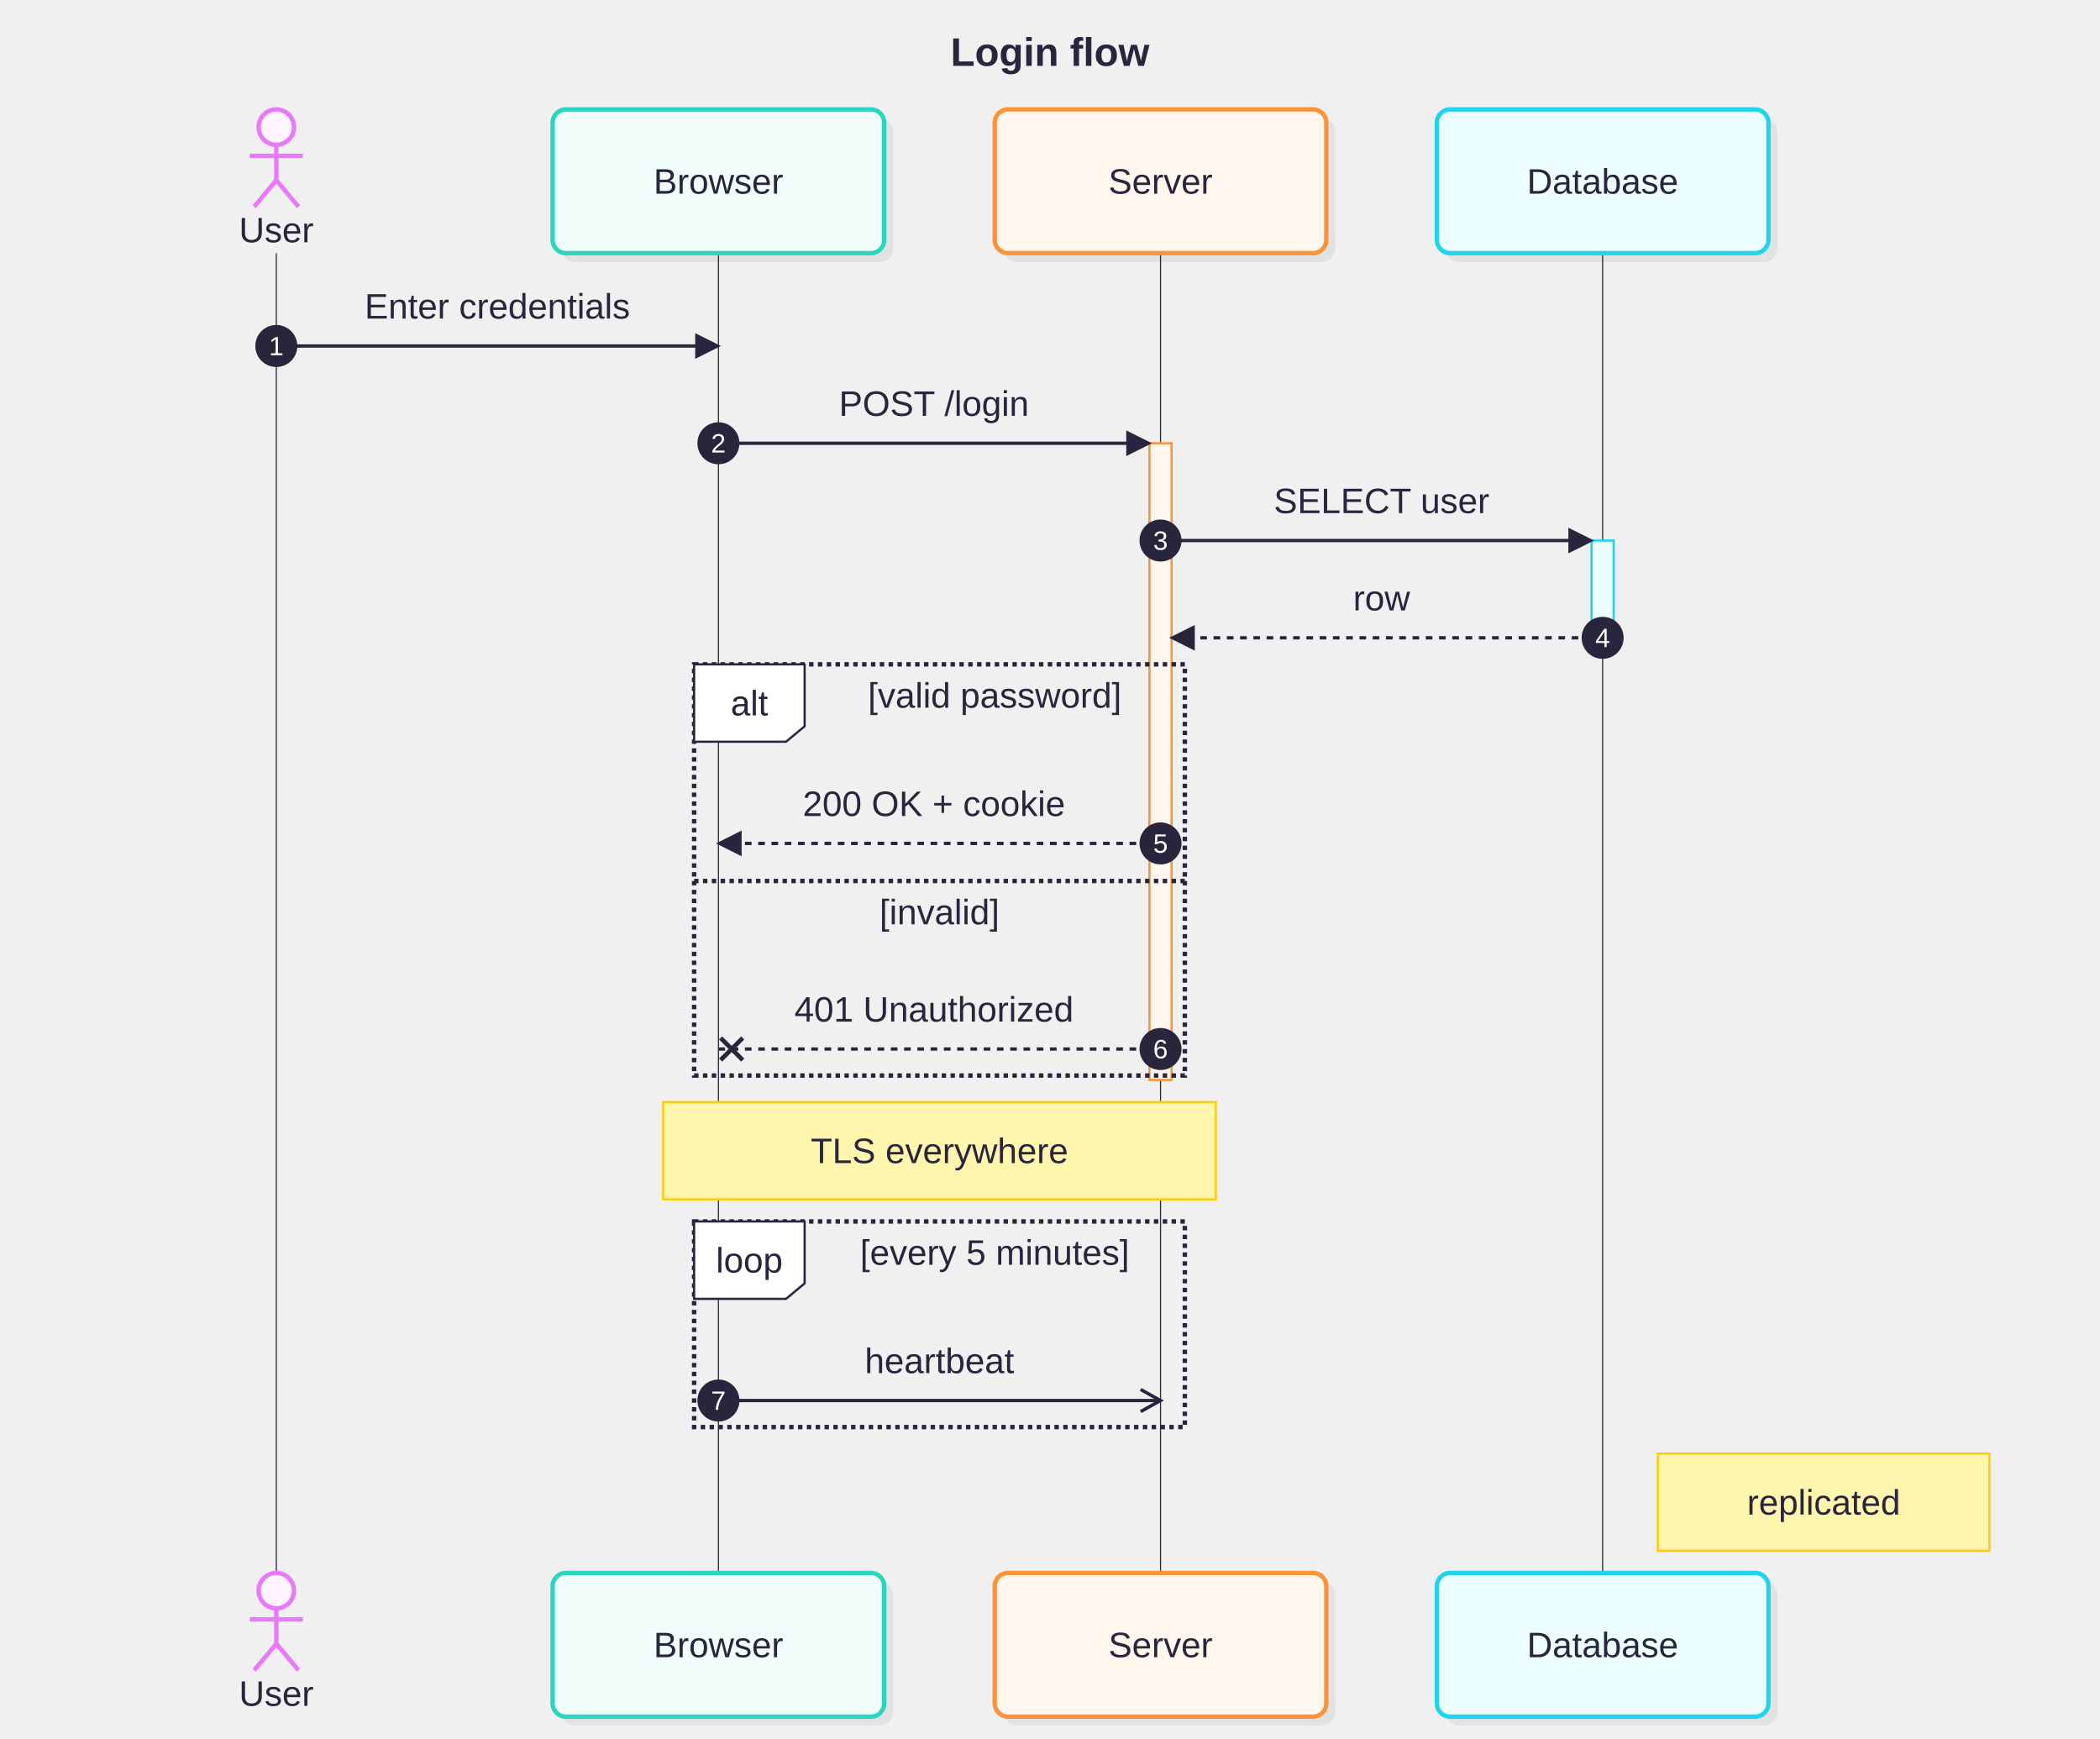
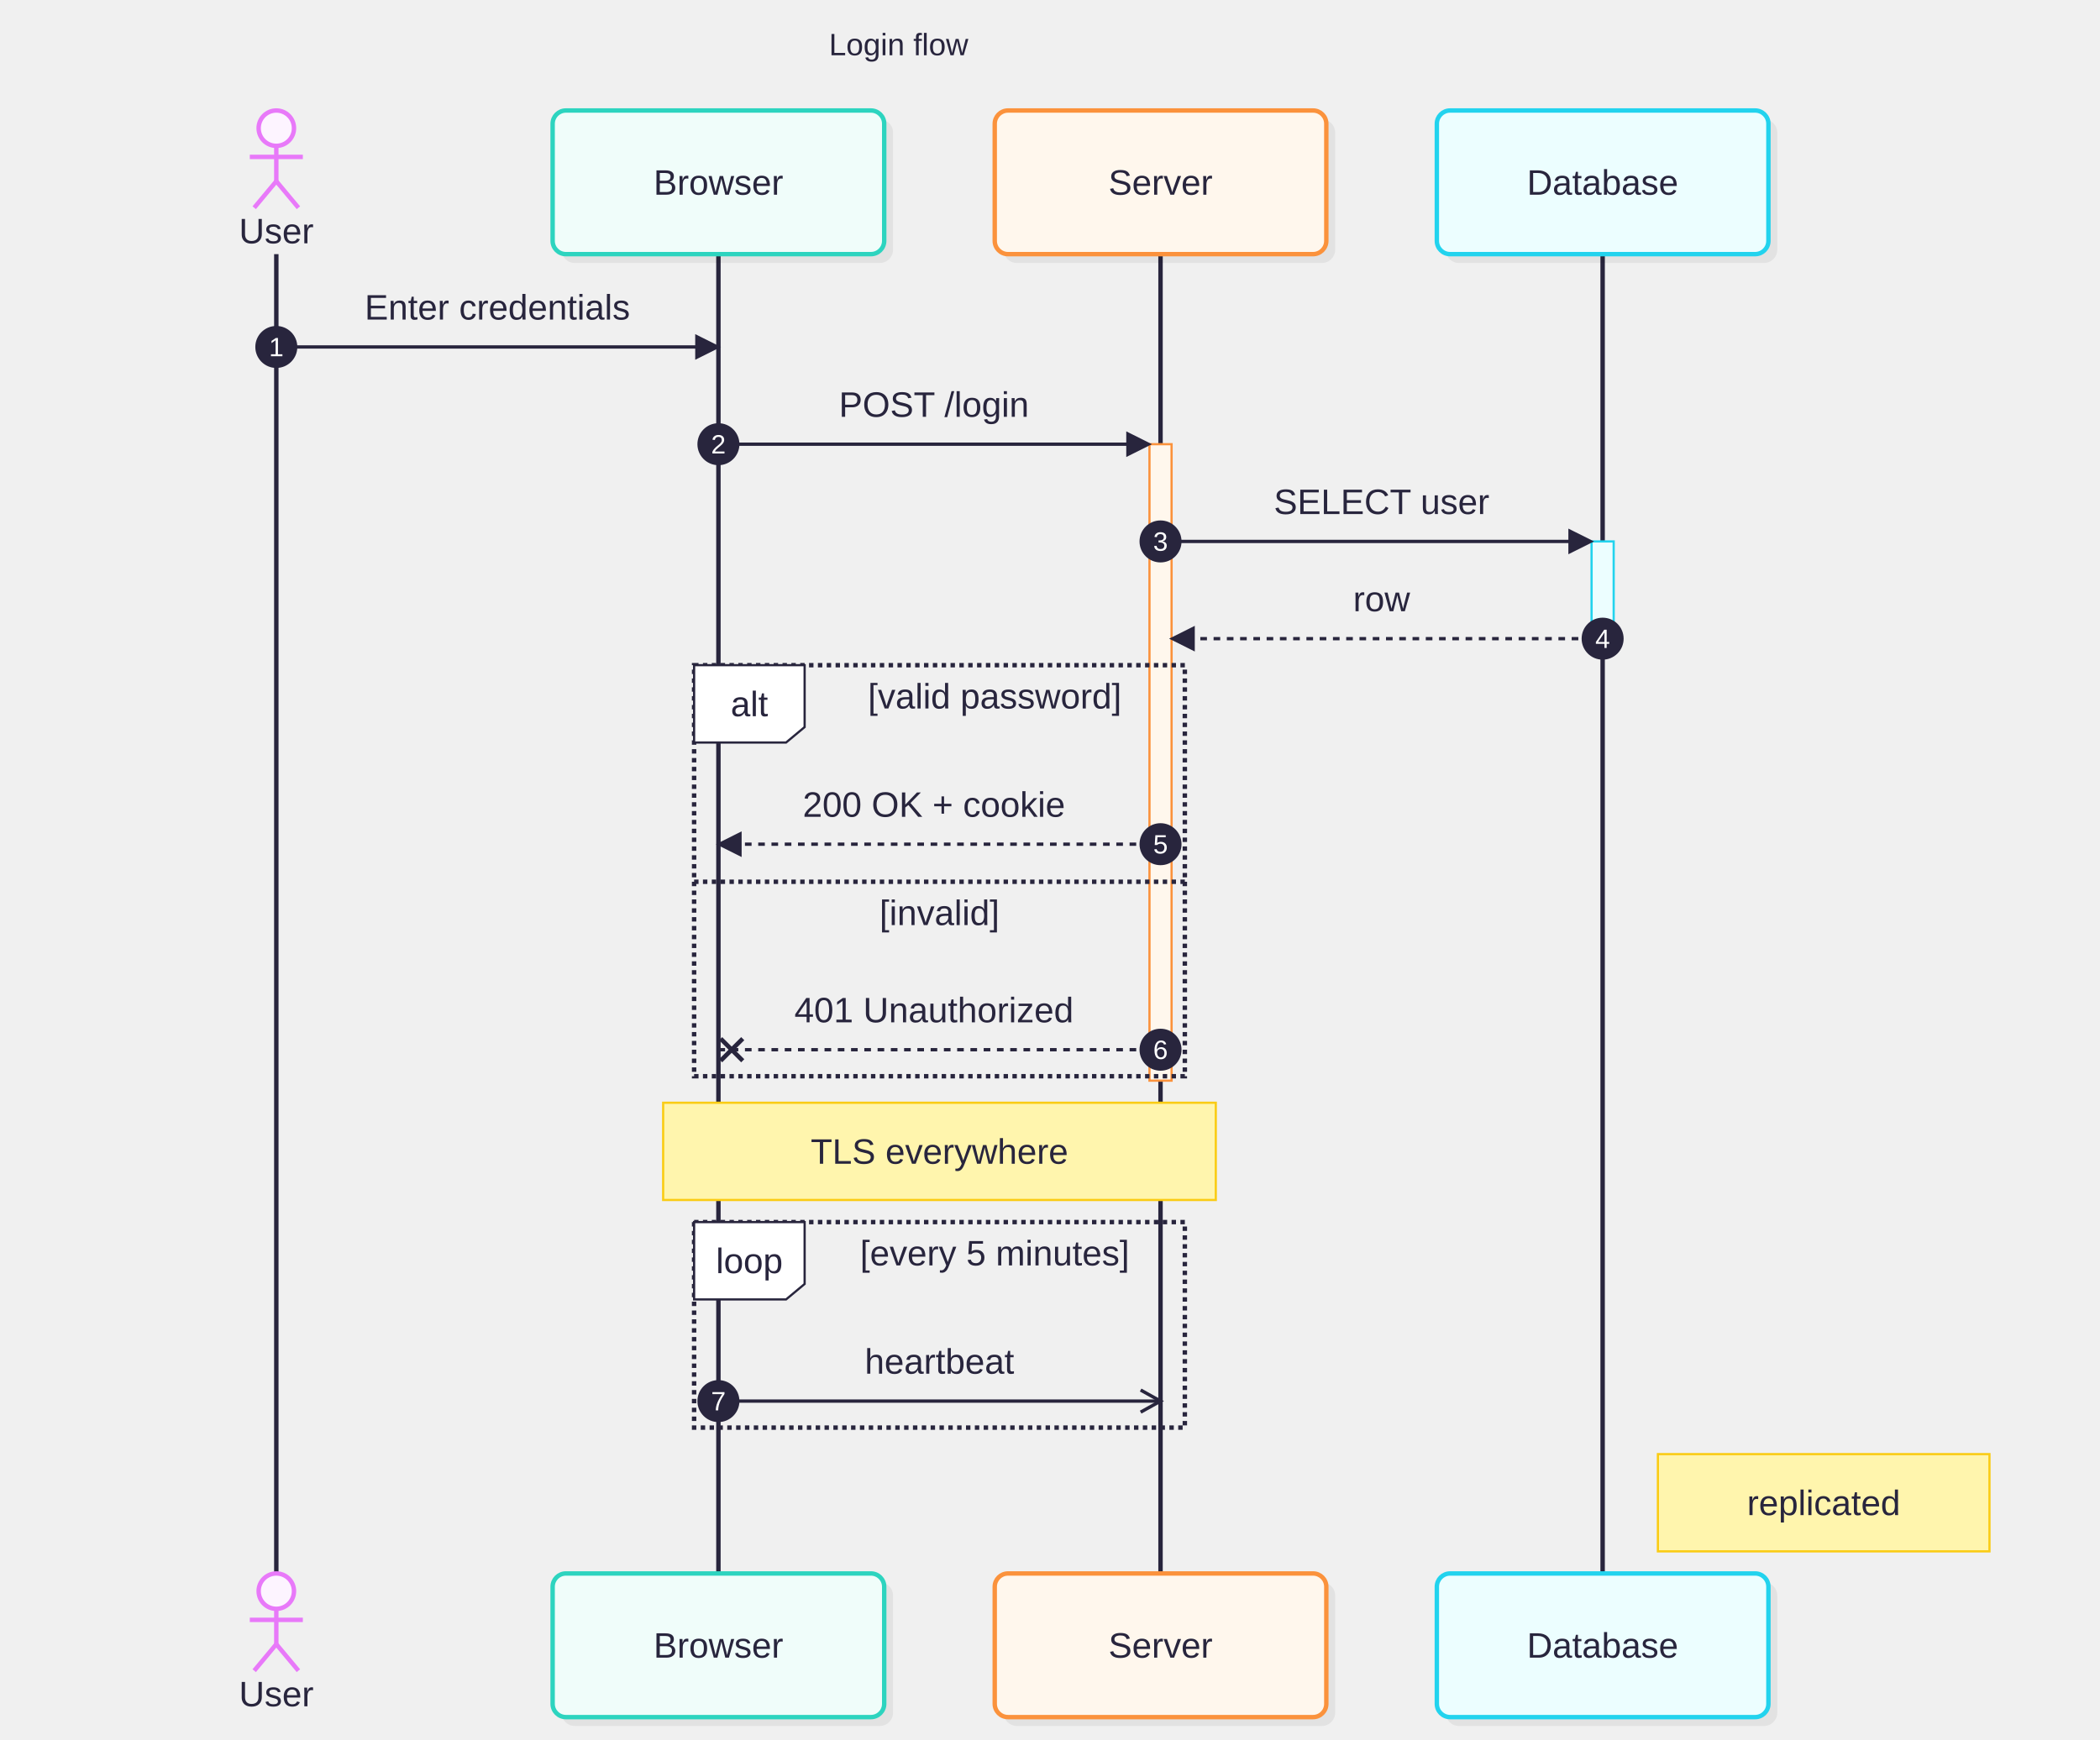
- <svg xmlns="http://www.w3.org/2000/svg" id="my-svg" width="100%" class="sequence" style="max-width: 950px; background-color: white;" viewBox="0 0.5 950 786.5" role="graphics-document document" aria-roledescription="sequence">
+ <svg xmlns="http://www.w3.org/2000/svg" id="my-svg" width="100%" class="sequence" style="max-width: 950px; background-color: white;" viewBox="0 0 950 787" role="graphics-document document" aria-roledescription="sequence">
  <style>#my-svg{font-family:"Recursive Variable", arial, sans-serif;font-size:16px;}#my-svg text{font-family:"Recursive Variable", arial, sans-serif;}</style>
  <g>
    <g class="lifelines">
-       <path class="actor-line" d="M125,115L125,712" fill="none" stroke="#28253D" stroke-width="0.5" />
-       <path class="actor-line" d="M325,115L325,712" fill="none" stroke="#28253D" stroke-width="0.5" />
-       <path class="actor-line" d="M525,115L525,712" fill="none" stroke="#28253D" stroke-width="0.5" />
-       <path class="actor-line" d="M725,115L725,712" fill="none" stroke="#28253D" stroke-width="0.5" />
+       <path class="actor-line" d="M125,115L125,712" fill="none" stroke="#28253D" stroke-width="2" />
+       <path class="actor-line" d="M325,115L325,712" fill="none" stroke="#28253D" stroke-width="2" />
+       <path class="actor-line" d="M525,115L525,712" fill="none" stroke="#28253D" stroke-width="2" />
+       <path class="actor-line" d="M725,115L725,712" fill="none" stroke="#28253D" stroke-width="2" />
    </g>
    <g class="activations">
      <rect class="activation0" x="720" y="245" width="10" height="44" fill="#ECFEFF" stroke="#22D3EE" stroke-width="1" />
      <rect class="activation0" x="520" y="201" width="10" height="288" fill="#FFF7ED" stroke="#FB923C" stroke-width="1" />
    </g>
    <g class="frames">
      <g class="frame">
        <rect class="loopLine" x="314" y="301" width="222" height="186" fill="none" stroke="#28253D" stroke-width="2" stroke-dasharray="2 2" />
        <path class="labelBox" d="M314,301L364,301L364,329L355.6,336L314,336Z" fill="#ffffff" stroke="#28253D" stroke-width="1" />
        <text class="labelText" x="339" y="324.1" text-anchor="middle" font-size="16" fill="#28253D">alt</text>
        <text class="loopText" x="450" y="320.6" text-anchor="middle" font-size="16" fill="#28253D">[valid password]</text>
        <path d="M314,399L536,399" fill="none" stroke="#28253D" stroke-width="2" stroke-dasharray="2 2" />
        <text class="loopText" x="425" y="418.6" text-anchor="middle" font-size="16" fill="#28253D">[invalid]</text>
      </g>
      <g class="frame">
        <rect class="loopLine" x="314" y="553" width="222" height="93" fill="none" stroke="#28253D" stroke-width="2" stroke-dasharray="2 2" />
        <path class="labelBox" d="M314,553L364,553L364,581L355.6,588L314,588Z" fill="#ffffff" stroke="#28253D" stroke-width="1" />
        <text class="labelText" x="339" y="576.1" text-anchor="middle" font-size="16" fill="#28253D">loop</text>
        <text class="loopText" x="450" y="572.6" text-anchor="middle" font-size="16" fill="#28253D">[every 5 minutes]</text>
      </g>
    </g>
    <g class="messages">
      <g class="message">
        <path class="messageLine0" d="M125,157L317,157" fill="none" stroke="#28253D" stroke-width="1.5" />
        <path class="arrowhead" d="M325,157L315,162L315,152Z" fill="#28253D" stroke="#28253D" stroke-width="1" />
        <text class="messageText" x="225" y="144.6" text-anchor="middle" font-size="16" fill="#28253D">Enter credentials</text>
        <circle class="sequenceNumber" cx="125" cy="157" r="9" fill="#28253D" stroke="#28253D" stroke-width="1" />
        <text x="125" y="161.2" text-anchor="middle" font-size="12" fill="#ffffff">1</text>
      </g>
      <g class="message">
        <path class="messageLine0" d="M325,201L512,201" fill="none" stroke="#28253D" stroke-width="1.5" />
        <path class="arrowhead" d="M520,201L510,206L510,196Z" fill="#28253D" stroke="#28253D" stroke-width="1" />
        <text class="messageText" x="422.5" y="188.6" text-anchor="middle" font-size="16" fill="#28253D">POST /login</text>
        <circle class="sequenceNumber" cx="325" cy="201" r="9" fill="#28253D" stroke="#28253D" stroke-width="1" />
        <text x="325" y="205.2" text-anchor="middle" font-size="12" fill="#ffffff">2</text>
      </g>
      <g class="message">
        <path class="messageLine0" d="M530,245L712,245" fill="none" stroke="#28253D" stroke-width="1.5" />
        <path class="arrowhead" d="M720,245L710,250L710,240Z" fill="#28253D" stroke="#28253D" stroke-width="1" />
        <text class="messageText" x="625" y="232.6" text-anchor="middle" font-size="16" fill="#28253D">SELECT user</text>
        <circle class="sequenceNumber" cx="525" cy="245" r="9" fill="#28253D" stroke="#28253D" stroke-width="1" />
        <text x="525" y="249.2" text-anchor="middle" font-size="12" fill="#ffffff">3</text>
      </g>
      <g class="message">
        <path class="messageLine1" d="M720,289L538,289" fill="none" stroke="#28253D" stroke-width="1.5" stroke-dasharray="3 3" />
        <path class="arrowhead" d="M530,289L540,284L540,294Z" fill="#28253D" stroke="#28253D" stroke-width="1" />
        <text class="messageText" x="625" y="276.6" text-anchor="middle" font-size="16" fill="#28253D">row</text>
        <circle class="sequenceNumber" cx="725" cy="289" r="9" fill="#28253D" stroke="#28253D" stroke-width="1" />
        <text x="725" y="293.2" text-anchor="middle" font-size="12" fill="#ffffff">4</text>
      </g>
      <g class="message">
        <path class="messageLine1" d="M520,382L333,382" fill="none" stroke="#28253D" stroke-width="1.5" stroke-dasharray="3 3" />
        <path class="arrowhead" d="M325,382L335,377L335,387Z" fill="#28253D" stroke="#28253D" stroke-width="1" />
        <text class="messageText" x="422.5" y="369.6" text-anchor="middle" font-size="16" fill="#28253D">200 OK + cookie</text>
        <circle class="sequenceNumber" cx="525" cy="382" r="9" fill="#28253D" stroke="#28253D" stroke-width="1" />
        <text x="525" y="386.2" text-anchor="middle" font-size="12" fill="#ffffff">5</text>
      </g>
      <g class="message">
        <path class="messageLine1" d="M520,475L325,475" fill="none" stroke="#28253D" stroke-width="1.5" stroke-dasharray="3 3" />
        <path d="M326,470L336,480" fill="none" stroke="#28253D" stroke-width="2" />
        <path d="M326,480L336,470" fill="none" stroke="#28253D" stroke-width="2" />
        <text class="messageText" x="422.5" y="462.6" text-anchor="middle" font-size="16" fill="#28253D">401 Unauthorized</text>
        <circle class="sequenceNumber" cx="525" cy="475" r="9" fill="#28253D" stroke="#28253D" stroke-width="1" />
        <text x="525" y="479.2" text-anchor="middle" font-size="12" fill="#ffffff">6</text>
      </g>
      <g class="message">
        <path class="messageLine0" d="M325,634L525,634" fill="none" stroke="#28253D" stroke-width="1.5" />
        <path d="M516,639L525,634L516,629" fill="none" stroke="#28253D" stroke-width="1.5" />
        <text class="messageText" x="425" y="621.6" text-anchor="middle" font-size="16" fill="#28253D">heartbeat</text>
        <circle class="sequenceNumber" cx="325" cy="634" r="9" fill="#28253D" stroke="#28253D" stroke-width="1" />
        <text x="325" y="638.2" text-anchor="middle" font-size="12" fill="#ffffff">7</text>
      </g>
    </g>
    <g class="notes">
      <g class="note">
        <rect class="note" x="300" y="499" width="250" height="44" fill="#fff5ad" stroke="#FACC15" stroke-width="1" />
        <text class="noteText" x="425" y="526.6" text-anchor="middle" font-size="16" fill="#28253D">TLS everywhere</text>
      </g>
      <g class="note">
        <rect class="note" x="750" y="658" width="150" height="44" fill="#fff5ad" stroke="#FACC15" stroke-width="1" />
        <text class="noteText" x="825" y="685.6" text-anchor="middle" font-size="16" fill="#28253D">replicated</text>
      </g>
    </g>
    <g class="actors">
      <g class="actor">
        <circle cx="125" cy="58" r="8" fill="#FDF4FF" stroke="#E879F9" stroke-width="2" />
        <path d="M125,66L125,82" fill="none" stroke="#E879F9" stroke-width="2" />
        <path d="M113,71L137,71" fill="none" stroke="#E879F9" stroke-width="2" />
        <path d="M125,82L115,94" fill="none" stroke="#E879F9" stroke-width="2" />
        <path d="M125,82L135,94" fill="none" stroke="#E879F9" stroke-width="2" />
        <text class="actor" x="125" y="110.1" text-anchor="middle" font-size="16" fill="#28253D">User</text>
      </g>
      <g class="actor">
        <circle cx="125" cy="720" r="8" fill="#FDF4FF" stroke="#E879F9" stroke-width="2" />
        <path d="M125,728L125,744" fill="none" stroke="#E879F9" stroke-width="2" />
        <path d="M113,733L137,733" fill="none" stroke="#E879F9" stroke-width="2" />
        <path d="M125,744L115,756" fill="none" stroke="#E879F9" stroke-width="2" />
        <path d="M125,744L135,756" fill="none" stroke="#E879F9" stroke-width="2" />
        <text class="actor" x="125" y="772.1" text-anchor="middle" font-size="16" fill="#28253D">User</text>
      </g>
      <g class="actor">
        <rect class="drop-shadow" x="254" y="54" width="150" height="65" rx="6" ry="6" fill="#000000" stroke="none" opacity="0.06" />
        <rect class="actor" x="250" y="50" width="150" height="65" rx="6" ry="6" fill="#F0FDFA" stroke="#2DD4BF" stroke-width="2" />
        <text class="actor" x="325" y="88.1" text-anchor="middle" font-size="16" fill="#28253D">Browser</text>
      </g>
      <g class="actor">
        <rect class="drop-shadow" x="254" y="716" width="150" height="65" rx="6" ry="6" fill="#000000" stroke="none" opacity="0.06" />
        <rect class="actor" x="250" y="712" width="150" height="65" rx="6" ry="6" fill="#F0FDFA" stroke="#2DD4BF" stroke-width="2" />
        <text class="actor" x="325" y="750.1" text-anchor="middle" font-size="16" fill="#28253D">Browser</text>
      </g>
      <g class="actor">
        <rect class="drop-shadow" x="454" y="54" width="150" height="65" rx="6" ry="6" fill="#000000" stroke="none" opacity="0.06" />
        <rect class="actor" x="450" y="50" width="150" height="65" rx="6" ry="6" fill="#FFF7ED" stroke="#FB923C" stroke-width="2" />
        <text class="actor" x="525" y="88.1" text-anchor="middle" font-size="16" fill="#28253D">Server</text>
      </g>
      <g class="actor">
        <rect class="drop-shadow" x="454" y="716" width="150" height="65" rx="6" ry="6" fill="#000000" stroke="none" opacity="0.06" />
        <rect class="actor" x="450" y="712" width="150" height="65" rx="6" ry="6" fill="#FFF7ED" stroke="#FB923C" stroke-width="2" />
        <text class="actor" x="525" y="750.1" text-anchor="middle" font-size="16" fill="#28253D">Server</text>
      </g>
      <g class="actor">
        <rect class="drop-shadow" x="654" y="54" width="150" height="65" rx="6" ry="6" fill="#000000" stroke="none" opacity="0.06" />
        <rect class="actor" x="650" y="50" width="150" height="65" rx="6" ry="6" fill="#ECFEFF" stroke="#22D3EE" stroke-width="2" />
        <text class="actor" x="725" y="88.1" text-anchor="middle" font-size="16" fill="#28253D">Database</text>
      </g>
      <g class="actor">
        <rect class="drop-shadow" x="654" y="716" width="150" height="65" rx="6" ry="6" fill="#000000" stroke="none" opacity="0.06" />
        <rect class="actor" x="650" y="712" width="150" height="65" rx="6" ry="6" fill="#ECFEFF" stroke="#22D3EE" stroke-width="2" />
        <text class="actor" x="725" y="750.1" text-anchor="middle" font-size="16" fill="#28253D">Database</text>
      </g>
    </g>
    <g class="title">
-       <text class="titleText" x="475" y="30.3" text-anchor="middle" font-size="18" fill="#28253D" font-weight="bold">Login flow</text>
+       <text x="375" y="25" text-anchor="start" font-size="14" fill="#28253D">Login flow</text>
    </g>
  </g>
</svg>
